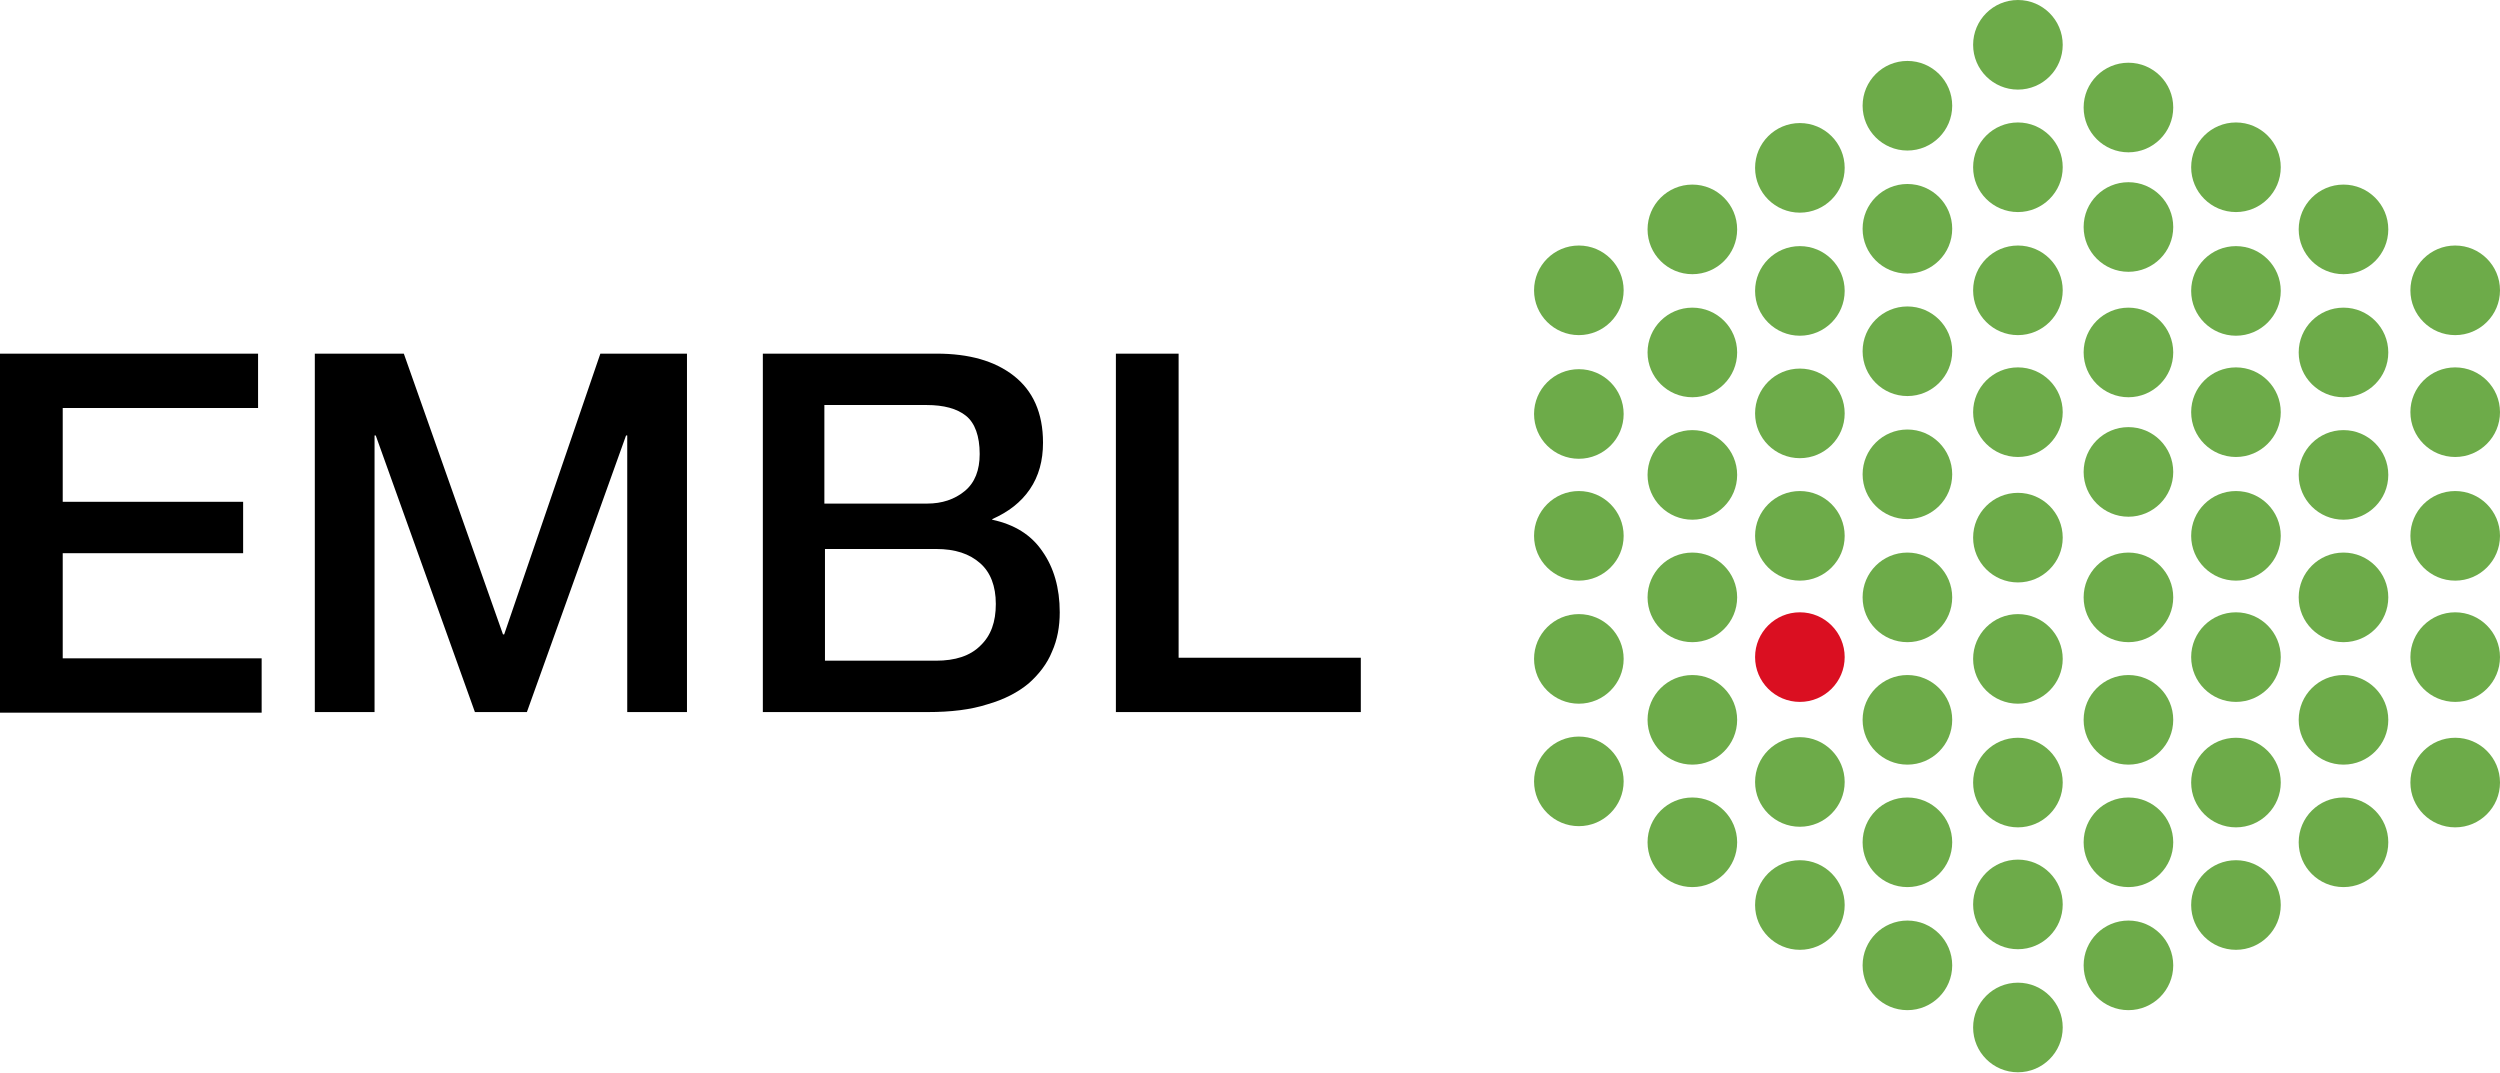
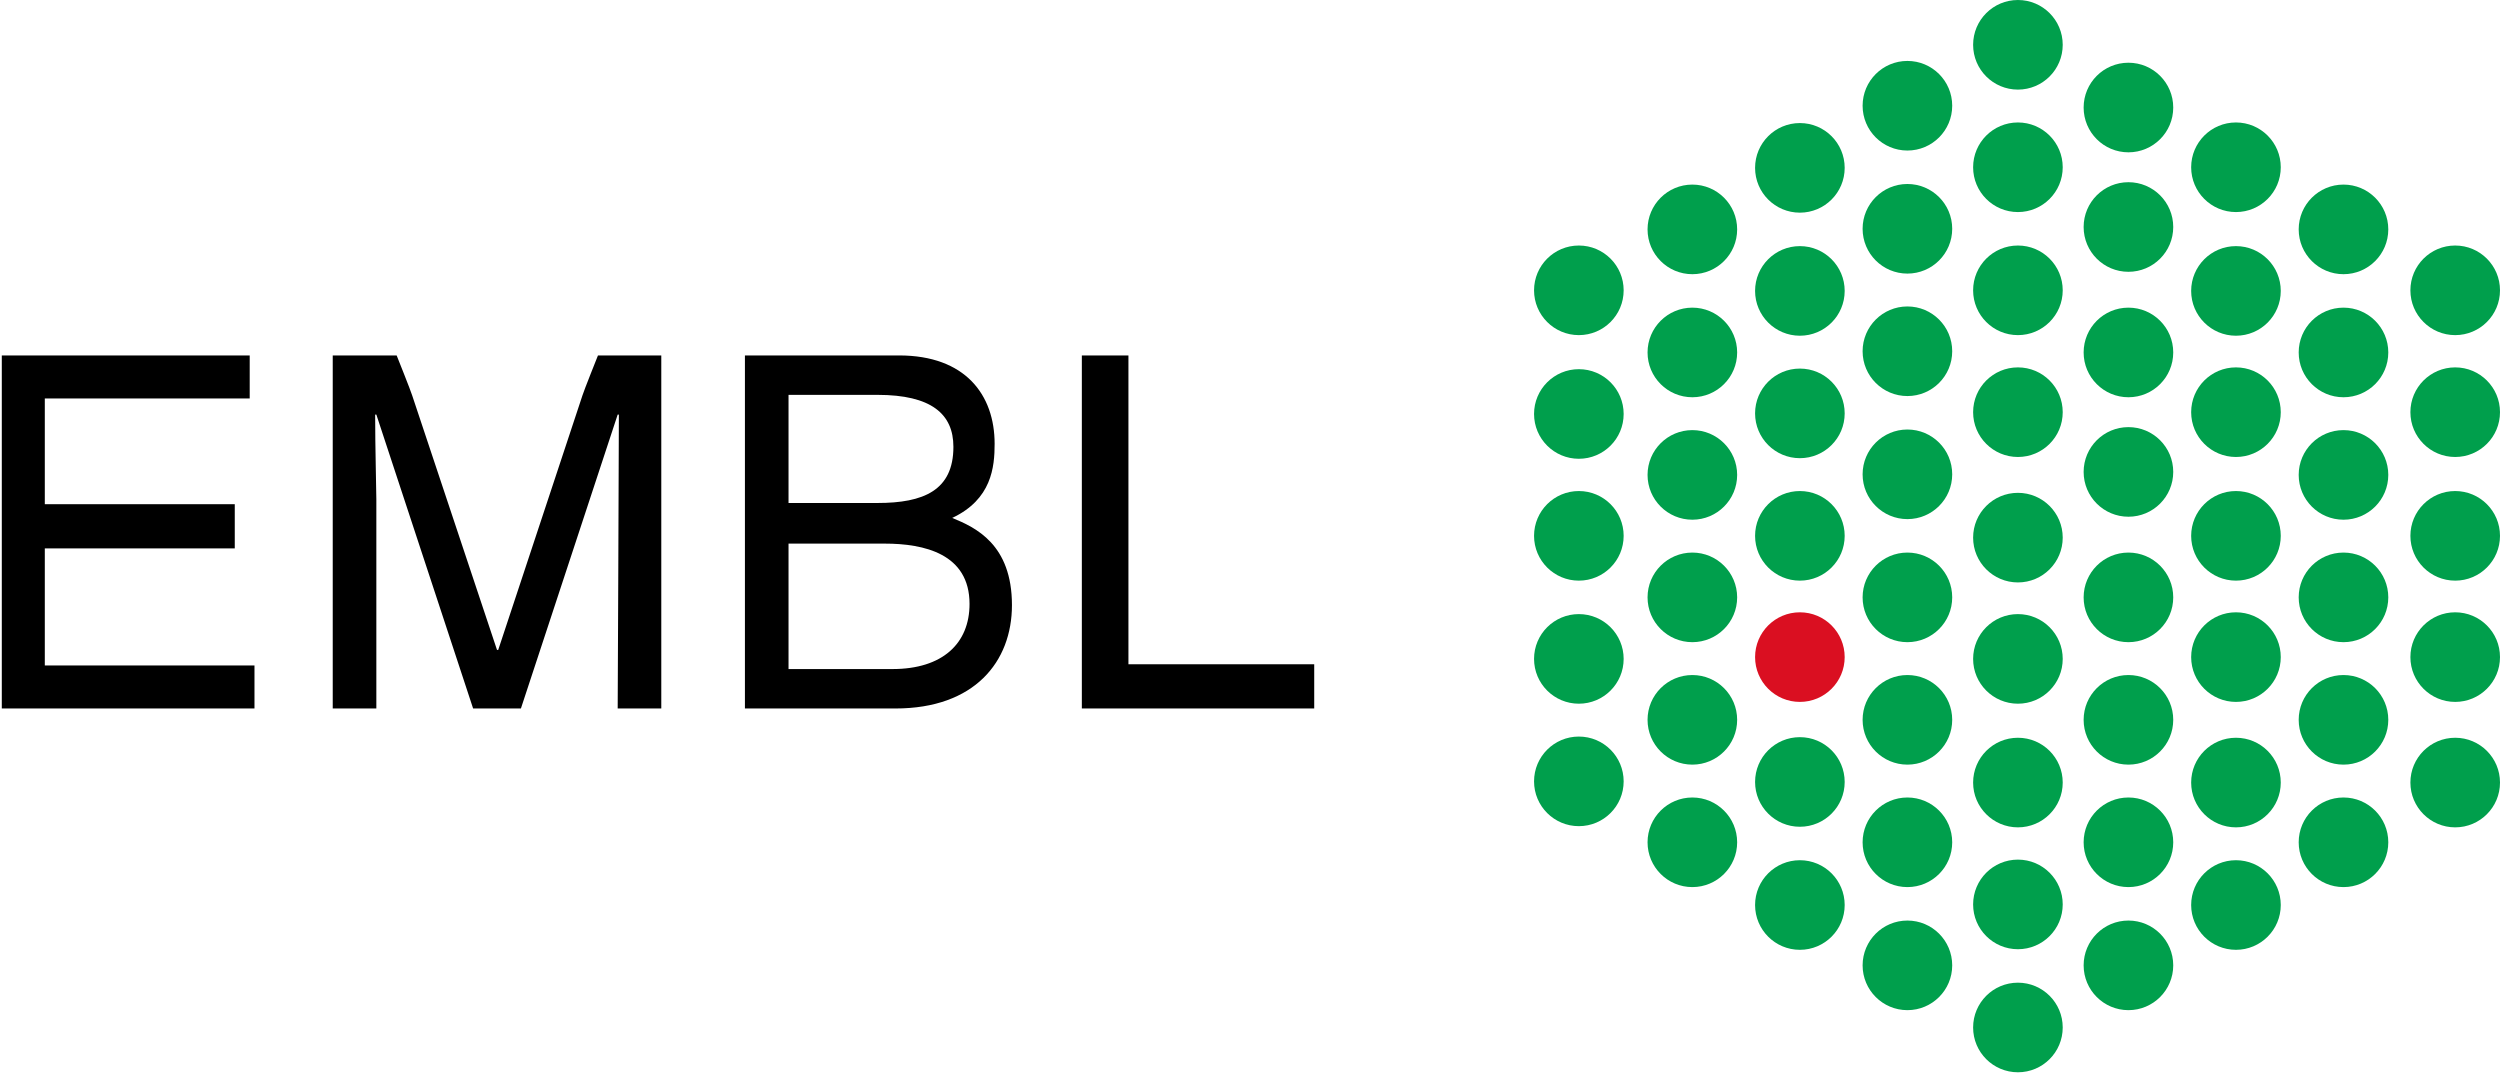
<svg xmlns="http://www.w3.org/2000/svg" version="1.1" id="Layer_1" x="0" y="0" viewBox="0 0 418.5 179.5" xml:space="preserve">
-   <style>.st0{fill:#6dab49}</style>
-   <path d="M0 59.2h43.2v9.1H10.5V84h30.2v8.6H10.5v17.6h33.3v9.1H0V59.2zm52.8 0h14.8l16.6 47h.2l16.1-47H115v60h-10V72.9h-.2l-16.6 46.3h-8.7L62.9 72.9h-.2v46.3h-10v-60zm74.8 0h29.2c5.4 0 9.7 1.2 12.9 3.7 3.2 2.5 4.9 6.2 4.9 11.2 0 3-.7 5.6-2.2 7.8-1.5 2.2-3.6 3.8-6.3 5v.1c3.7.8 6.5 2.5 8.4 5.3 1.9 2.7 2.9 6.1 2.9 10.2 0 2.4-.4 4.6-1.3 6.6-.8 2-2.2 3.8-3.9 5.3-1.8 1.5-4.1 2.7-6.9 3.5-2.8.9-6.1 1.3-10 1.3h-27.6v-60zm10.5 25.1h17.1c2.5 0 4.6-.7 6.3-2.1 1.7-1.4 2.5-3.5 2.5-6.2 0-3-.8-5.2-2.3-6.4-1.5-1.2-3.7-1.8-6.6-1.8H138v16.5zm0 26.3h18.6c3.2 0 5.7-.8 7.4-2.5 1.8-1.7 2.6-4 2.6-7s-.9-5.3-2.6-6.8c-1.8-1.6-4.2-2.4-7.4-2.4h-18.6v18.7zm48.7-51.4h10.5v50.9h30.5v9.1h-41v-60z" />
+   <style>.st0{fill:#009f4c}</style>
  <circle class="st0" cx="301.3" cy="28.1" r="7.5" />
  <circle class="st0" cx="301.3" cy="48.7" r="7.5" />
  <circle class="st0" cx="301.3" cy="69.2" r="7.5" />
  <circle class="st0" cx="301.3" cy="89.7" r="7.5" />
  <circle class="st0" cx="301.3" cy="130.9" r="7.5" />
  <circle class="st0" cx="301.3" cy="151.5" r="7.5" />
  <circle class="st0" cx="264.3" cy="48.6" r="7.5" />
  <circle class="st0" cx="264.3" cy="69.3" r="7.5" />
  <circle class="st0" cx="264.3" cy="89.7" r="7.5" />
  <circle class="st0" cx="264.3" cy="110.3" r="7.5" />
  <circle class="st0" cx="264.3" cy="130.8" r="7.5" />
  <circle class="st0" cx="283.3" cy="38.4" r="7.5" />
  <circle class="st0" cx="283.3" cy="59" r="7.5" />
  <circle class="st0" cx="283.3" cy="79.5" r="7.5" />
  <circle class="st0" cx="283.3" cy="100" r="7.5" />
  <circle class="st0" cx="283.3" cy="120.5" r="7.5" />
  <circle class="st0" cx="283.3" cy="141" r="7.5" />
  <circle class="st0" cx="411" cy="48.6" r="7.5" />
  <circle class="st0" cx="411" cy="69" r="7.5" />
  <circle class="st0" cx="411" cy="89.7" r="7.5" />
  <circle class="st0" cx="411" cy="110" r="7.5" />
  <circle class="st0" cx="411" cy="131" r="7.5" />
  <circle class="st0" cx="392.3" cy="38.4" r="7.5" />
  <circle class="st0" cx="392.3" cy="59" r="7.5" />
  <circle class="st0" cx="392.3" cy="79.5" r="7.5" />
  <circle class="st0" cx="392.3" cy="100" r="7.5" />
  <circle class="st0" cx="392.3" cy="120.5" r="7.5" />
  <circle class="st0" cx="392.3" cy="141" r="7.5" />
  <circle class="st0" cx="374.3" cy="28" r="7.5" />
  <circle class="st0" cx="374.3" cy="48.7" r="7.5" />
  <circle class="st0" cx="374.3" cy="69" r="7.5" />
  <circle class="st0" cx="374.3" cy="89.7" r="7.5" />
  <circle class="st0" cx="374.3" cy="110" r="7.5" />
  <circle class="st0" cx="374.3" cy="131" r="7.5" />
  <circle class="st0" cx="374.3" cy="151.5" r="7.5" />
  <circle cx="301.3" cy="110" r="7.5" fill="#da0f21" />
  <circle class="st0" cx="356.3" cy="18" r="7.5" />
  <circle class="st0" cx="356.3" cy="38" r="7.5" />
  <circle class="st0" cx="356.3" cy="59" r="7.5" />
  <circle class="st0" cx="356.3" cy="79" r="7.5" />
  <circle class="st0" cx="356.3" cy="100" r="7.5" />
  <circle class="st0" cx="356.3" cy="120.5" r="7.5" />
  <circle class="st0" cx="356.3" cy="141" r="7.5" />
  <circle class="st0" cx="356.3" cy="161.6" r="7.5" />
  <circle class="st0" cx="337.8" cy="7.5" r="7.5" />
  <circle class="st0" cx="337.8" cy="28" r="7.5" />
  <circle class="st0" cx="337.8" cy="48.6" r="7.5" />
  <circle class="st0" cx="337.8" cy="69" r="7.5" />
  <circle class="st0" cx="337.8" cy="90" r="7.5" />
  <circle class="st0" cx="337.8" cy="110.3" r="7.5" />
  <circle class="st0" cx="337.8" cy="131" r="7.5" />
  <circle class="st0" cx="337.8" cy="151.4" r="7.5" />
  <circle class="st0" cx="319.3" cy="17.7" r="7.5" />
  <circle class="st0" cx="319.3" cy="38.3" r="7.5" />
  <circle class="st0" cx="319.3" cy="58.8" r="7.5" />
  <circle class="st0" cx="319.3" cy="79.4" r="7.5" />
  <circle class="st0" cx="319.3" cy="100" r="7.5" />
  <circle class="st0" cx="319.3" cy="120.5" r="7.5" />
  <circle class="st0" cx="319.3" cy="141" r="7.5" />
  <circle class="st0" cx="319.3" cy="161.6" r="7.5" />
  <circle class="st0" cx="337.8" cy="172" r="7.5" />
+   <path d="M42.6 111.4H7.5V91.8h31.8v-7.4H7.5V66.7h34.3v-7.2H.3v59.1h42.3v-7.2zm68.1 7.2V59.5h-10.6s-2.4 6-2.6 6.7l-14.1 42.6h-.2L69 66.2c-.2-.7-2.6-6.7-2.6-6.7H55.7v59.1H63v-35c0-1.7-.2-8.7-.2-14.2h.2l16.2 49.2h8l16.2-49.2h.2c0 5.6-.2 49.2-.2 49.2h7.3zM132 66.1h14.9c9 0 12.7 3.2 12.7 8.7 0 7.3-5 9.4-12.7 9.4H132V66.1zm-7.3 52.5h25.2c13.2 0 19.5-7.8 19.5-17.3 0-10.2-6.1-13-10-14.6 6.6-3.1 7.1-8.5 7.1-12.4 0-8.2-4.9-14.8-16-14.8h-25.8v59.1zM132 91h16.1c6.6 0 14.2 1.7 14.2 10.1 0 6.6-4.5 10.9-12.9 10.9H132V91zm56.9-31.5h-7.8v59.1H220v-7.4h-31.1V59.5z" />
</svg>
